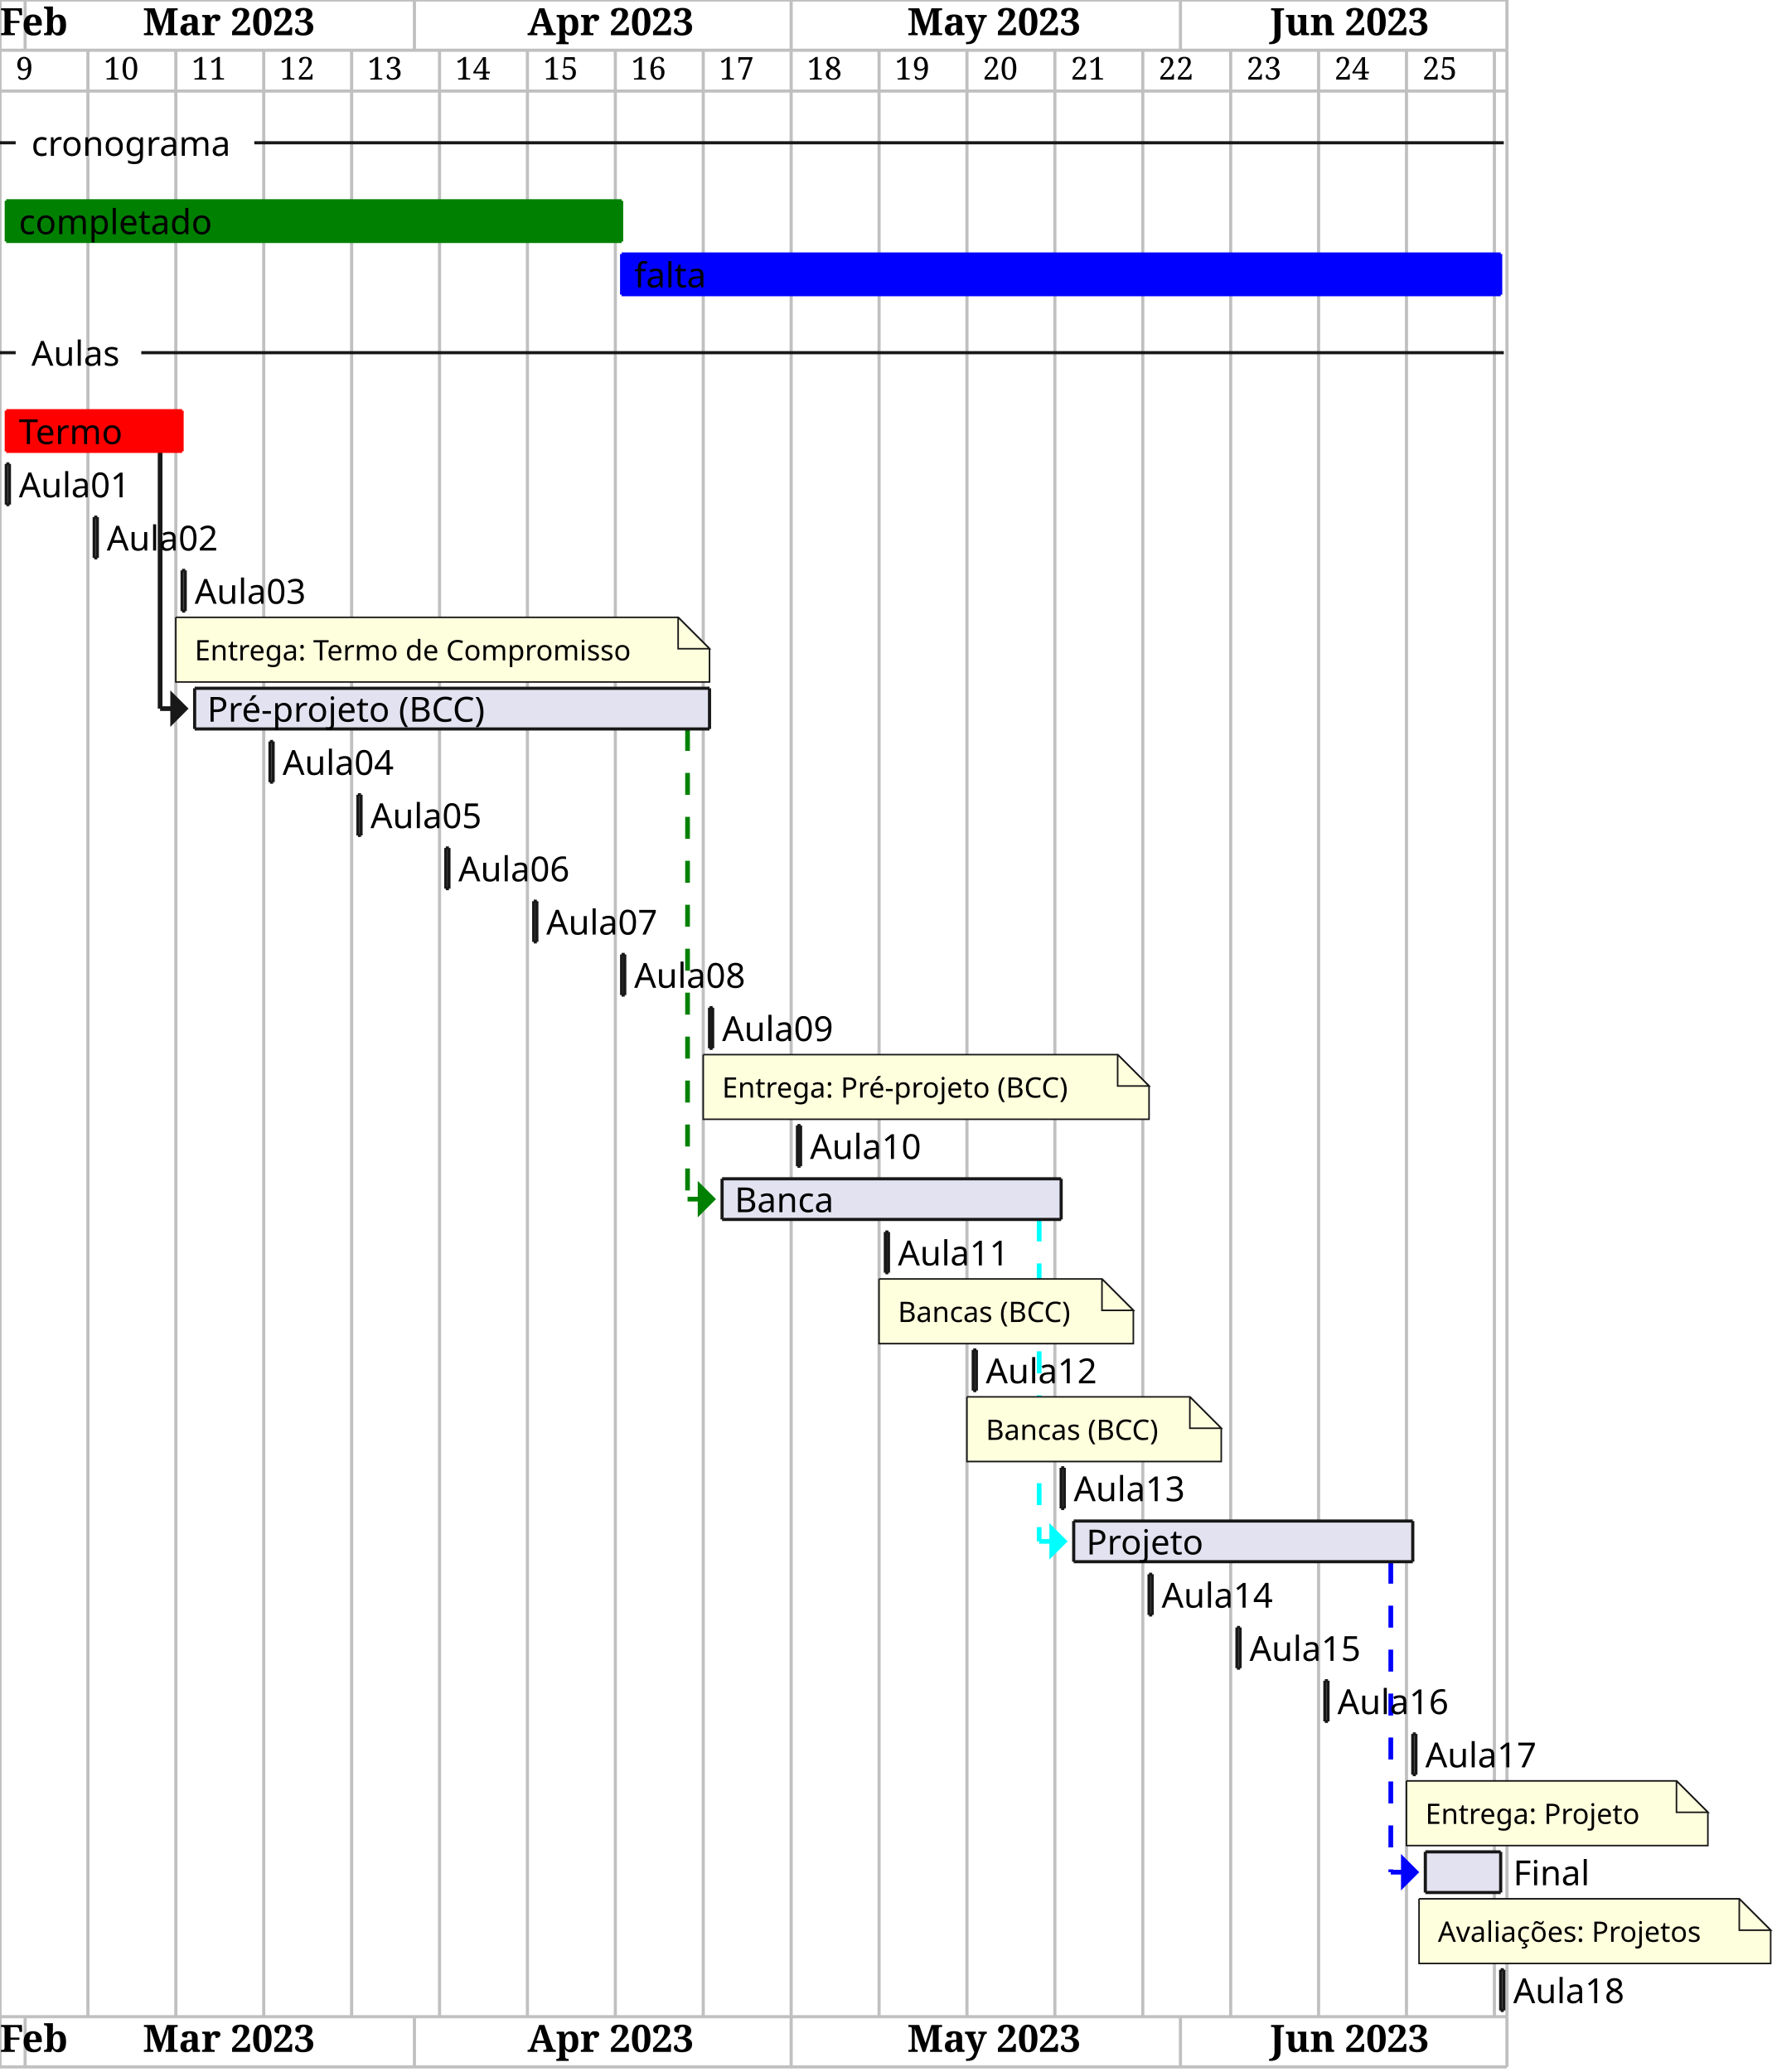
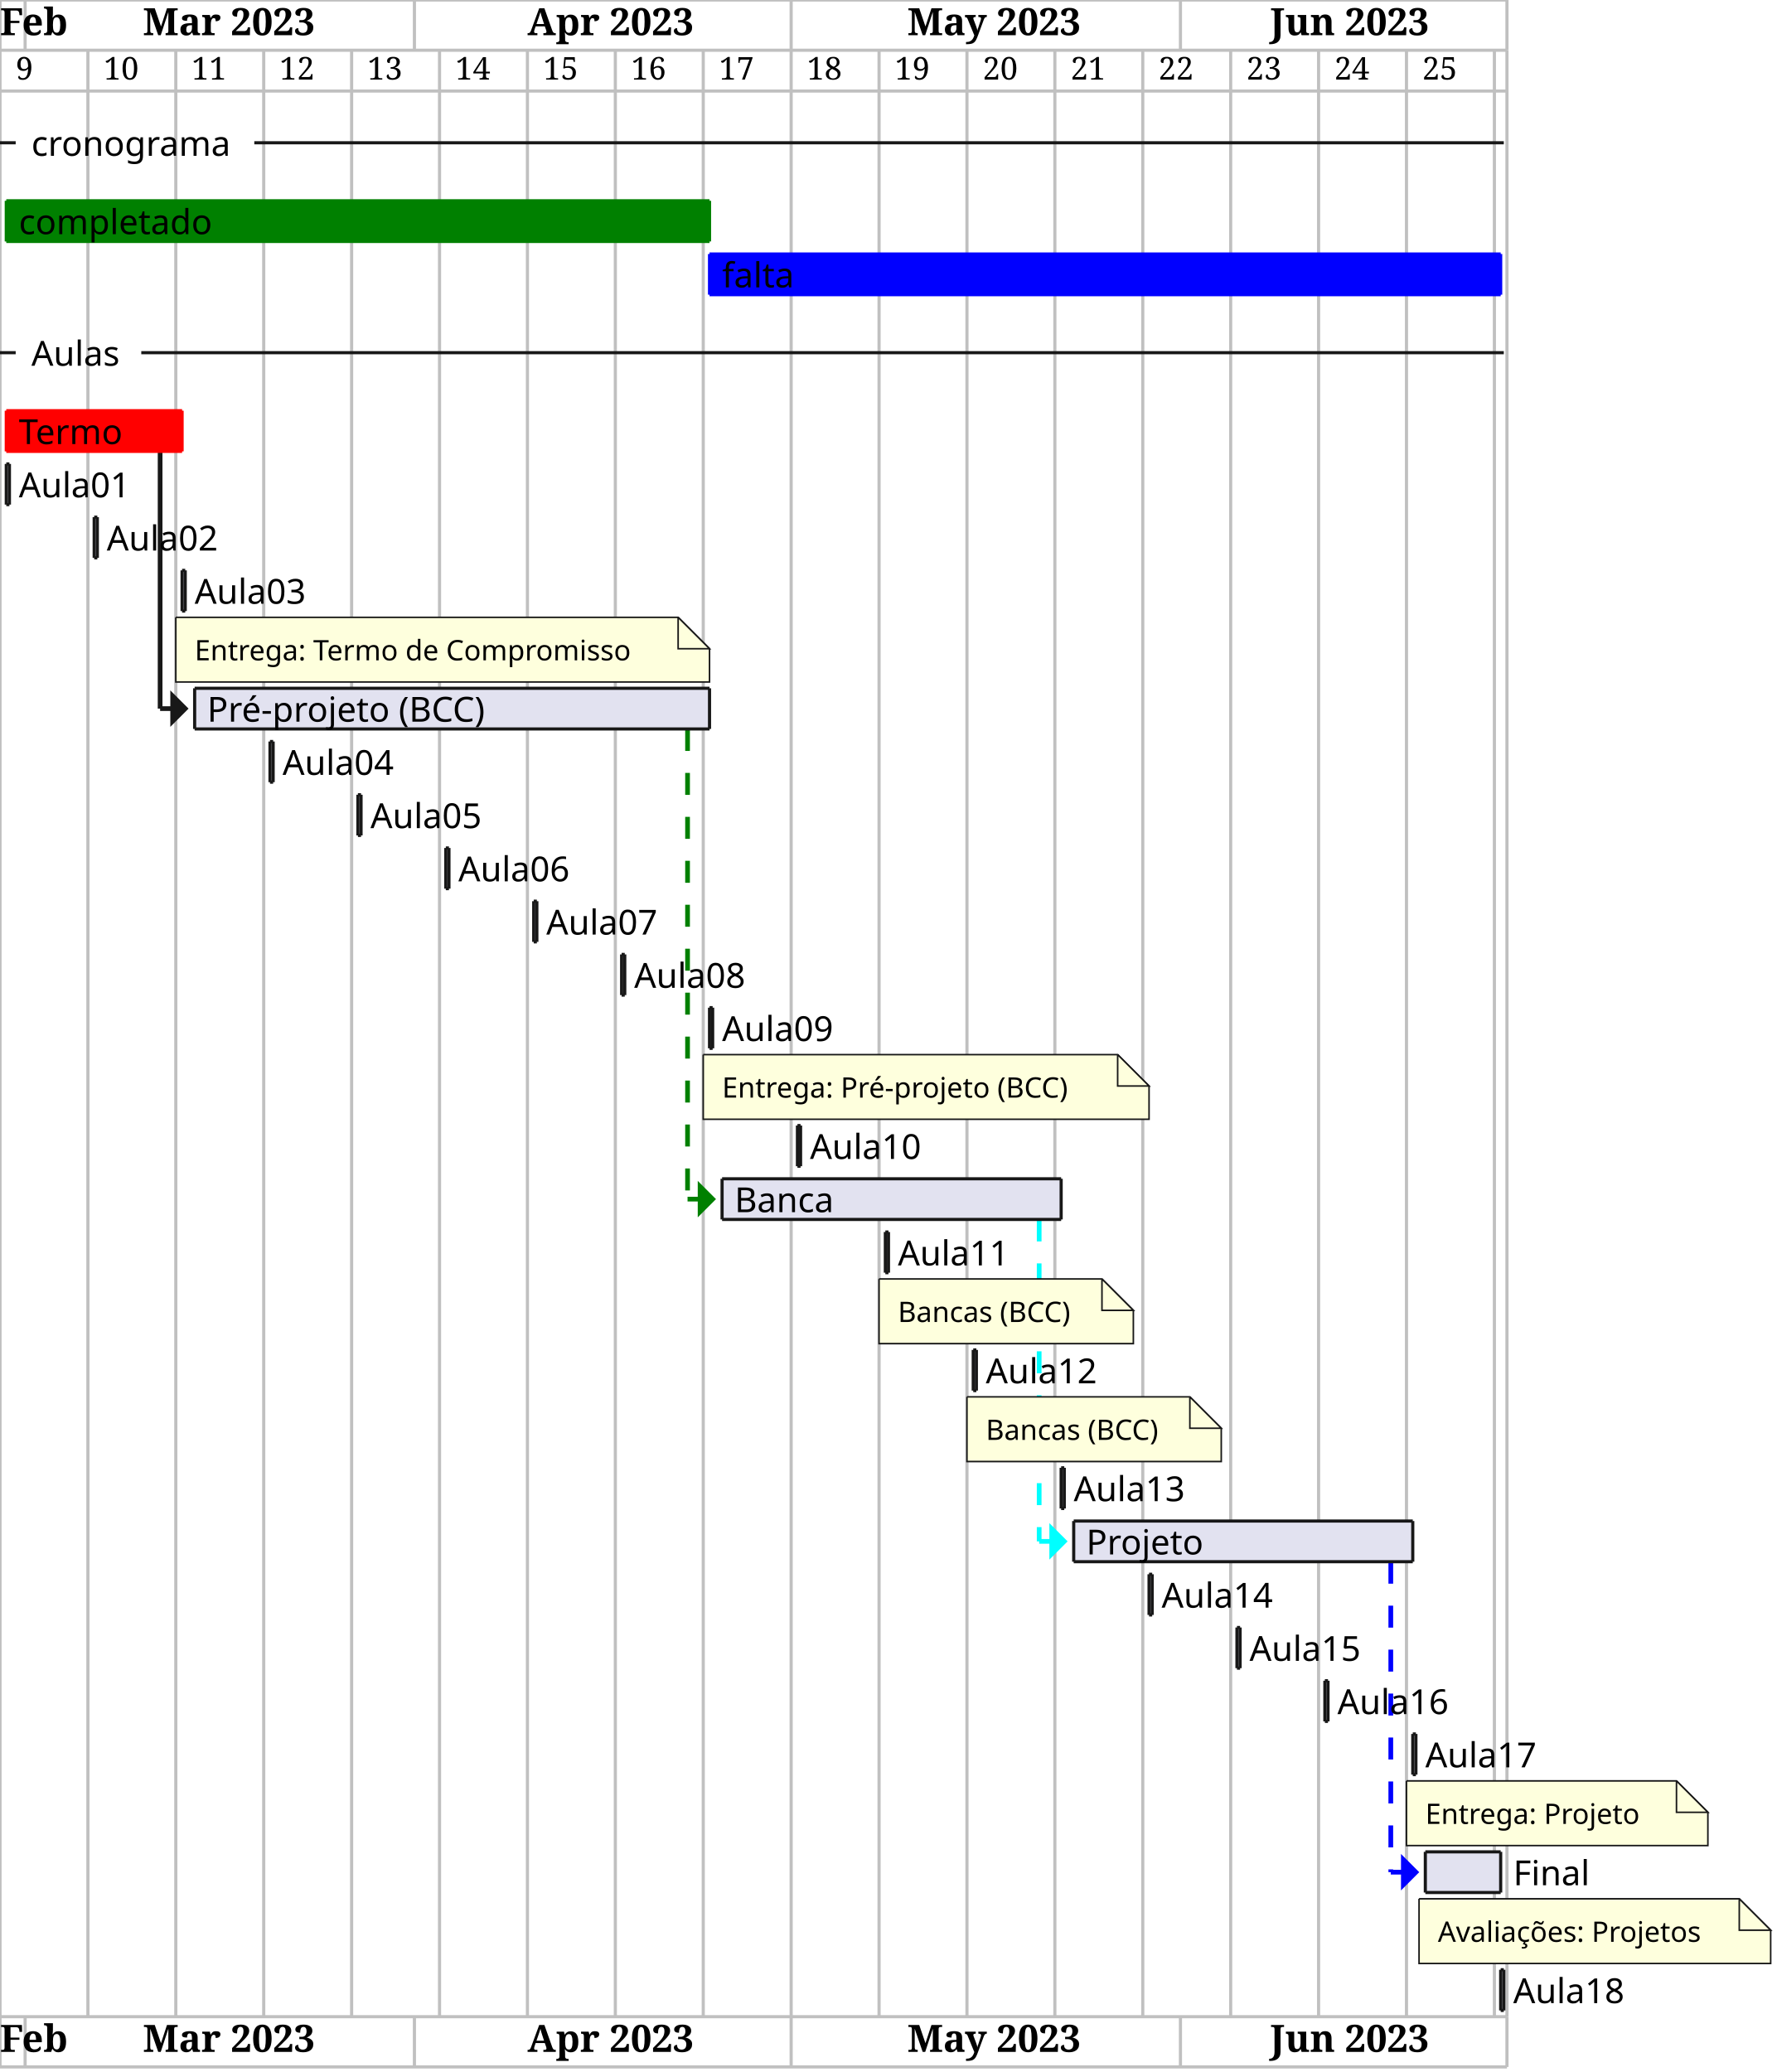
<svg xmlns="http://www.w3.org/2000/svg" contentStyleType="text/css" height="660px" preserveAspectRatio="none" style="width:566px;height:660px;background:#FFFFFF;" version="1.1" viewBox="0 0 566 660" width="566px" zoomAndPan="magnify">
  <defs />
  <g>
    <text fill="#000000" font-family="Serif" font-size="10" lengthAdjust="spacing" textLength="5" x="5" y="25.336">9</text>
    <text fill="#000000" font-family="Serif" font-size="10" lengthAdjust="spacing" textLength="10" x="33" y="25.336">10</text>
    <text fill="#000000" font-family="Serif" font-size="10" lengthAdjust="spacing" textLength="10" x="61" y="25.336">11</text>
    <text fill="#000000" font-family="Serif" font-size="10" lengthAdjust="spacing" textLength="10" x="89" y="25.336">12</text>
    <text fill="#000000" font-family="Serif" font-size="10" lengthAdjust="spacing" textLength="10" x="117" y="25.336">13</text>
    <text fill="#000000" font-family="Serif" font-size="10" lengthAdjust="spacing" textLength="10" x="145" y="25.336">14</text>
    <text fill="#000000" font-family="Serif" font-size="10" lengthAdjust="spacing" textLength="10" x="173" y="25.336">15</text>
    <text fill="#000000" font-family="Serif" font-size="10" lengthAdjust="spacing" textLength="10" x="201" y="25.336">16</text>
    <text fill="#000000" font-family="Serif" font-size="10" lengthAdjust="spacing" textLength="10" x="229" y="25.336">17</text>
    <text fill="#000000" font-family="Serif" font-size="10" lengthAdjust="spacing" textLength="10" x="257" y="25.336">18</text>
    <text fill="#000000" font-family="Serif" font-size="10" lengthAdjust="spacing" textLength="10" x="285" y="25.336">19</text>
    <text fill="#000000" font-family="Serif" font-size="10" lengthAdjust="spacing" textLength="10" x="313" y="25.336">20</text>
    <text fill="#000000" font-family="Serif" font-size="10" lengthAdjust="spacing" textLength="10" x="341" y="25.336">21</text>
    <text fill="#000000" font-family="Serif" font-size="10" lengthAdjust="spacing" textLength="10" x="369" y="25.336">22</text>
    <text fill="#000000" font-family="Serif" font-size="10" lengthAdjust="spacing" textLength="10" x="397" y="25.336">23</text>
    <text fill="#000000" font-family="Serif" font-size="10" lengthAdjust="spacing" textLength="10" x="425" y="25.336">24</text>
    <text fill="#000000" font-family="Serif" font-size="10" lengthAdjust="spacing" textLength="10" x="453" y="25.336">25</text>
    <line style="stroke:#C0C0C0;stroke-width:1.0;" x1="0" x2="0" y1="16" y2="642.385" />
    <line style="stroke:#C0C0C0;stroke-width:1.0;" x1="28" x2="28" y1="16" y2="642.385" />
    <line style="stroke:#C0C0C0;stroke-width:1.0;" x1="56" x2="56" y1="16" y2="642.385" />
    <line style="stroke:#C0C0C0;stroke-width:1.0;" x1="84" x2="84" y1="16" y2="642.385" />
    <line style="stroke:#C0C0C0;stroke-width:1.0;" x1="112" x2="112" y1="16" y2="642.385" />
    <line style="stroke:#C0C0C0;stroke-width:1.0;" x1="140" x2="140" y1="16" y2="642.385" />
    <line style="stroke:#C0C0C0;stroke-width:1.0;" x1="168" x2="168" y1="16" y2="642.385" />
    <line style="stroke:#C0C0C0;stroke-width:1.0;" x1="196" x2="196" y1="16" y2="642.385" />
    <line style="stroke:#C0C0C0;stroke-width:1.0;" x1="224" x2="224" y1="16" y2="642.385" />
    <line style="stroke:#C0C0C0;stroke-width:1.0;" x1="252" x2="252" y1="16" y2="642.385" />
    <line style="stroke:#C0C0C0;stroke-width:1.0;" x1="280" x2="280" y1="16" y2="642.385" />
    <line style="stroke:#C0C0C0;stroke-width:1.0;" x1="308" x2="308" y1="16" y2="642.385" />
    <line style="stroke:#C0C0C0;stroke-width:1.0;" x1="336" x2="336" y1="16" y2="642.385" />
    <line style="stroke:#C0C0C0;stroke-width:1.0;" x1="364" x2="364" y1="16" y2="642.385" />
    <line style="stroke:#C0C0C0;stroke-width:1.0;" x1="392" x2="392" y1="16" y2="642.385" />
    <line style="stroke:#C0C0C0;stroke-width:1.0;" x1="420" x2="420" y1="16" y2="642.385" />
    <line style="stroke:#C0C0C0;stroke-width:1.0;" x1="448" x2="448" y1="16" y2="642.385" />
    <line style="stroke:#C0C0C0;stroke-width:1.0;" x1="476" x2="476" y1="16" y2="642.385" />
    <line style="stroke:#C0C0C0;stroke-width:1.0;" x1="480" x2="480" y1="16" y2="642.385" />
    <line style="stroke:#C0C0C0;stroke-width:1.0;" x1="0" x2="0" y1="0" y2="16" />
    <line style="stroke:#C0C0C0;stroke-width:1.0;" x1="8" x2="8" y1="0" y2="16" />
    <text fill="#000000" font-family="Serif" font-size="12" font-weight="bold" lengthAdjust="spacing" textLength="19" x="0" y="11.203">Feb</text>
    <line style="stroke:#C0C0C0;stroke-width:1.0;" x1="132" x2="132" y1="0" y2="16" />
    <text fill="#000000" font-family="Serif" font-size="12" font-weight="bold" lengthAdjust="spacing" textLength="49" x="45.5" y="11.203">Mar 2023</text>
    <line style="stroke:#C0C0C0;stroke-width:1.0;" x1="252" x2="252" y1="0" y2="16" />
    <text fill="#000000" font-family="Serif" font-size="12" font-weight="bold" lengthAdjust="spacing" textLength="48" x="168" y="11.203">Apr 2023</text>
    <line style="stroke:#C0C0C0;stroke-width:1.0;" x1="376" x2="376" y1="0" y2="16" />
    <text fill="#000000" font-family="Serif" font-size="12" font-weight="bold" lengthAdjust="spacing" textLength="50" x="289" y="11.203">May 2023</text>
    <line style="stroke:#C0C0C0;stroke-width:1.0;" x1="480" x2="480" y1="0" y2="16" />
    <text fill="#000000" font-family="Serif" font-size="12" font-weight="bold" lengthAdjust="spacing" textLength="47" x="404.5" y="11.203">Jun 2023</text>
    <line style="stroke:#C0C0C0;stroke-width:1.0;" x1="0" x2="480" y1="0" y2="0" />
    <line style="stroke:#C0C0C0;stroke-width:1.0;" x1="0" x2="480" y1="16" y2="16" />
    <line style="stroke:#C0C0C0;stroke-width:1.0;" x1="0" x2="480" y1="29" y2="29" />
    <line style="stroke:#181818;stroke-width:1.5;" x1="51" x2="51" y1="143.775" y2="225.718" />
    <line style="stroke:#181818;stroke-width:1.5;" x1="51" x2="59" y1="225.718" y2="225.718" />
    <polygon fill="#181818" points="55,221.718,55,225.718,55,229.718,59,225.718" style="stroke:#181818;stroke-width:1.5;" />
    <line style="stroke:#008000;stroke-width:1.5;stroke-dasharray:7.0,7.0;" x1="219" x2="219" y1="232.195" y2="381.958" />
    <line style="stroke:#008000;stroke-width:1.5;stroke-dasharray:7.0,7.0;" x1="219" x2="227" y1="381.958" y2="381.958" />
    <polygon fill="#008000" points="223,377.958,223,381.958,223,385.958,227,381.958" style="stroke:#008000;stroke-width:1.5;" />
    <line style="stroke:#00FFFF;stroke-width:1.5;stroke-dasharray:7.0,7.0;" x1="331" x2="331" y1="388.435" y2="490.978" />
    <line style="stroke:#00FFFF;stroke-width:1.5;stroke-dasharray:7.0,7.0;" x1="331" x2="339" y1="490.978" y2="490.978" />
    <polygon fill="#00FFFF" points="335,486.978,335,490.978,335,494.978,339,490.978" style="stroke:#00FFFF;stroke-width:1.5;" />
    <line style="stroke:#0000FF;stroke-width:1.5;stroke-dasharray:7.0,7.0;" x1="443" x2="443" y1="497.455" y2="596.352" />
    <line style="stroke:#0000FF;stroke-width:1.5;stroke-dasharray:7.0,7.0;" x1="443" x2="451" y1="596.352" y2="596.352" />
    <polygon fill="#0000FF" points="447,592.352,447,596.352,447,600.352,451,596.352" style="stroke:#0000FF;stroke-width:1.5;" />
    <line style="stroke:#181818;stroke-width:1.0;" x1="0" x2="5" y1="45.477" y2="45.477" />
    <line style="stroke:#181818;stroke-width:1.0;" x1="81" x2="479" y1="45.477" y2="45.477" />
-     <rect fill="#008000" height="12.955" style="stroke:none;stroke-width:1.0;" width="196" x="2" y="63.955" />
-     <line style="stroke:#008000;stroke-width:1.0;" x1="2" x2="198" y1="63.955" y2="63.955" />
-     <line style="stroke:#008000;stroke-width:1.0;" x1="2" x2="198" y1="76.91" y2="76.91" />
+     <rect fill="#008000" height="12.955" style="stroke:none;stroke-width:1.0;" width="224" x="2" y="63.955" />
+     <line style="stroke:#008000;stroke-width:1.0;" x1="2" x2="226" y1="63.955" y2="63.955" />
+     <line style="stroke:#008000;stroke-width:1.0;" x1="2" x2="226" y1="76.91" y2="76.91" />
    <line style="stroke:#008000;stroke-width:1.0;" x1="2" x2="2" y1="63.955" y2="76.91" />
-     <line style="stroke:#008000;stroke-width:1.0;" x1="198" x2="198" y1="63.955" y2="76.91" />
-     <rect fill="#0000FF" height="12.955" style="stroke:none;stroke-width:1.0;" width="280" x="198" y="80.91" />
-     <line style="stroke:#0000FF;stroke-width:1.0;" x1="198" x2="478" y1="80.91" y2="80.91" />
-     <line style="stroke:#0000FF;stroke-width:1.0;" x1="198" x2="478" y1="93.865" y2="93.865" />
-     <line style="stroke:#0000FF;stroke-width:1.0;" x1="198" x2="198" y1="80.91" y2="93.865" />
+     <line style="stroke:#008000;stroke-width:1.0;" x1="226" x2="226" y1="63.955" y2="76.91" />
+     <rect fill="#0000FF" height="12.955" style="stroke:none;stroke-width:1.0;" width="252" x="226" y="80.91" />
+     <line style="stroke:#0000FF;stroke-width:1.0;" x1="226" x2="478" y1="80.91" y2="80.91" />
+     <line style="stroke:#0000FF;stroke-width:1.0;" x1="226" x2="478" y1="93.865" y2="93.865" />
+     <line style="stroke:#0000FF;stroke-width:1.0;" x1="226" x2="226" y1="80.91" y2="93.865" />
    <line style="stroke:#0000FF;stroke-width:1.0;" x1="478" x2="478" y1="80.91" y2="93.865" />
    <line style="stroke:#181818;stroke-width:1.0;" x1="0" x2="5" y1="112.343" y2="112.343" />
    <line style="stroke:#181818;stroke-width:1.0;" x1="45" x2="479" y1="112.343" y2="112.343" />
    <rect fill="#FF0000" height="12.955" style="stroke:none;stroke-width:1.0;" width="56" x="2" y="130.82" />
    <line style="stroke:#FF0000;stroke-width:1.0;" x1="2" x2="58" y1="130.82" y2="130.82" />
    <line style="stroke:#FF0000;stroke-width:1.0;" x1="2" x2="58" y1="143.775" y2="143.775" />
    <line style="stroke:#FF0000;stroke-width:1.0;" x1="2" x2="2" y1="130.82" y2="143.775" />
    <line style="stroke:#FF0000;stroke-width:1.0;" x1="58" x2="58" y1="130.82" y2="143.775" />
    <rect fill="#E2E2F0" height="12.955" style="stroke:none;stroke-width:1.0;" width="1" x="2" y="147.775" />
    <line style="stroke:#181818;stroke-width:1.0;" x1="2" x2="3" y1="147.775" y2="147.775" />
    <line style="stroke:#181818;stroke-width:1.0;" x1="2" x2="3" y1="160.731" y2="160.731" />
    <line style="stroke:#181818;stroke-width:1.0;" x1="2" x2="2" y1="147.775" y2="160.731" />
    <line style="stroke:#181818;stroke-width:1.0;" x1="3" x2="3" y1="147.775" y2="160.731" />
    <rect fill="#E2E2F0" height="12.955" style="stroke:none;stroke-width:1.0;" width="1" x="30" y="164.731" />
    <line style="stroke:#181818;stroke-width:1.0;" x1="30" x2="31" y1="164.731" y2="164.731" />
    <line style="stroke:#181818;stroke-width:1.0;" x1="30" x2="31" y1="177.685" y2="177.685" />
    <line style="stroke:#181818;stroke-width:1.0;" x1="30" x2="30" y1="164.731" y2="177.685" />
    <line style="stroke:#181818;stroke-width:1.0;" x1="31" x2="31" y1="164.731" y2="177.685" />
    <path d="M56,196.641 L56,217.24 L226,217.24 L226,206.641 L216,196.641 L56,196.641 " fill="#FEFFDD" style="stroke:#181818;stroke-width:0.5;" />
    <path d="M216,196.641 L216,206.641 L226,206.641 L216,196.641 " fill="#FEFFDD" style="stroke:#181818;stroke-width:0.5;" />
    <text fill="#000000" font-family="sans-serif" font-size="9" lengthAdjust="spacing" textLength="149" x="62" y="210.342">Entrega: Termo de Compromisso</text>
    <rect fill="#E2E2F0" height="12.955" style="stroke:none;stroke-width:1.0;" width="1" x="58" y="181.685" />
    <line style="stroke:#181818;stroke-width:1.0;" x1="58" x2="59" y1="181.685" y2="181.685" />
    <line style="stroke:#181818;stroke-width:1.0;" x1="58" x2="59" y1="194.641" y2="194.641" />
    <line style="stroke:#181818;stroke-width:1.0;" x1="58" x2="58" y1="181.685" y2="194.641" />
    <line style="stroke:#181818;stroke-width:1.0;" x1="59" x2="59" y1="181.685" y2="194.641" />
    <rect fill="#E2E2F0" height="12.955" style="stroke:none;stroke-width:1.0;" width="164" x="62" y="219.24" />
    <line style="stroke:#181818;stroke-width:1.0;" x1="62" x2="226" y1="219.24" y2="219.24" />
    <line style="stroke:#181818;stroke-width:1.0;" x1="62" x2="226" y1="232.195" y2="232.195" />
    <line style="stroke:#181818;stroke-width:1.0;" x1="62" x2="62" y1="219.24" y2="232.195" />
    <line style="stroke:#181818;stroke-width:1.0;" x1="226" x2="226" y1="219.24" y2="232.195" />
    <rect fill="#E2E2F0" height="12.955" style="stroke:none;stroke-width:1.0;" width="1" x="86" y="236.195" />
    <line style="stroke:#181818;stroke-width:1.0;" x1="86" x2="87" y1="236.195" y2="236.195" />
    <line style="stroke:#181818;stroke-width:1.0;" x1="86" x2="87" y1="249.15" y2="249.15" />
    <line style="stroke:#181818;stroke-width:1.0;" x1="86" x2="86" y1="236.195" y2="249.15" />
    <line style="stroke:#181818;stroke-width:1.0;" x1="87" x2="87" y1="236.195" y2="249.15" />
    <rect fill="#E2E2F0" height="12.955" style="stroke:none;stroke-width:1.0;" width="1" x="114" y="253.15" />
    <line style="stroke:#181818;stroke-width:1.0;" x1="114" x2="115" y1="253.15" y2="253.15" />
    <line style="stroke:#181818;stroke-width:1.0;" x1="114" x2="115" y1="266.106" y2="266.106" />
    <line style="stroke:#181818;stroke-width:1.0;" x1="114" x2="114" y1="253.15" y2="266.106" />
    <line style="stroke:#181818;stroke-width:1.0;" x1="115" x2="115" y1="253.15" y2="266.106" />
    <rect fill="#E2E2F0" height="12.955" style="stroke:none;stroke-width:1.0;" width="1" x="142" y="270.106" />
    <line style="stroke:#181818;stroke-width:1.0;" x1="142" x2="143" y1="270.106" y2="270.106" />
    <line style="stroke:#181818;stroke-width:1.0;" x1="142" x2="143" y1="283.06" y2="283.06" />
    <line style="stroke:#181818;stroke-width:1.0;" x1="142" x2="142" y1="270.106" y2="283.06" />
    <line style="stroke:#181818;stroke-width:1.0;" x1="143" x2="143" y1="270.106" y2="283.06" />
    <rect fill="#E2E2F0" height="12.955" style="stroke:none;stroke-width:1.0;" width="1" x="170" y="287.06" />
    <line style="stroke:#181818;stroke-width:1.0;" x1="170" x2="171" y1="287.06" y2="287.06" />
    <line style="stroke:#181818;stroke-width:1.0;" x1="170" x2="171" y1="300.016" y2="300.016" />
    <line style="stroke:#181818;stroke-width:1.0;" x1="170" x2="170" y1="287.06" y2="300.016" />
    <line style="stroke:#181818;stroke-width:1.0;" x1="171" x2="171" y1="287.06" y2="300.016" />
    <rect fill="#E2E2F0" height="12.955" style="stroke:none;stroke-width:1.0;" width="1" x="198" y="304.016" />
    <line style="stroke:#181818;stroke-width:1.0;" x1="198" x2="199" y1="304.016" y2="304.016" />
    <line style="stroke:#181818;stroke-width:1.0;" x1="198" x2="199" y1="316.971" y2="316.971" />
    <line style="stroke:#181818;stroke-width:1.0;" x1="198" x2="198" y1="304.016" y2="316.971" />
    <line style="stroke:#181818;stroke-width:1.0;" x1="199" x2="199" y1="304.016" y2="316.971" />
    <path d="M224,335.926 L224,356.525 L366,356.525 L366,345.926 L356,335.926 L224,335.926 " fill="#FEFFDD" style="stroke:#181818;stroke-width:0.5;" />
    <path d="M356,335.926 L356,345.926 L366,345.926 L356,335.926 " fill="#FEFFDD" style="stroke:#181818;stroke-width:0.5;" />
    <text fill="#000000" font-family="sans-serif" font-size="9" lengthAdjust="spacing" textLength="118" x="230" y="349.627">Entrega: Pré-projeto (BCC)</text>
    <rect fill="#E2E2F0" height="12.955" style="stroke:none;stroke-width:1.0;" width="1" x="226" y="320.971" />
    <line style="stroke:#181818;stroke-width:1.0;" x1="226" x2="227" y1="320.971" y2="320.971" />
    <line style="stroke:#181818;stroke-width:1.0;" x1="226" x2="227" y1="333.926" y2="333.926" />
    <line style="stroke:#181818;stroke-width:1.0;" x1="226" x2="226" y1="320.971" y2="333.926" />
    <line style="stroke:#181818;stroke-width:1.0;" x1="227" x2="227" y1="320.971" y2="333.926" />
    <rect fill="#E2E2F0" height="12.955" style="stroke:none;stroke-width:1.0;" width="1" x="254" y="358.525" />
    <line style="stroke:#181818;stroke-width:1.0;" x1="254" x2="255" y1="358.525" y2="358.525" />
    <line style="stroke:#181818;stroke-width:1.0;" x1="254" x2="255" y1="371.481" y2="371.481" />
    <line style="stroke:#181818;stroke-width:1.0;" x1="254" x2="254" y1="358.525" y2="371.481" />
    <line style="stroke:#181818;stroke-width:1.0;" x1="255" x2="255" y1="358.525" y2="371.481" />
    <rect fill="#E2E2F0" height="12.955" style="stroke:none;stroke-width:1.0;" width="108" x="230" y="375.481" />
    <line style="stroke:#181818;stroke-width:1.0;" x1="230" x2="338" y1="375.481" y2="375.481" />
    <line style="stroke:#181818;stroke-width:1.0;" x1="230" x2="338" y1="388.435" y2="388.435" />
    <line style="stroke:#181818;stroke-width:1.0;" x1="230" x2="230" y1="375.481" y2="388.435" />
    <line style="stroke:#181818;stroke-width:1.0;" x1="338" x2="338" y1="375.481" y2="388.435" />
    <path d="M280,407.391 L280,427.99 L361,427.99 L361,417.391 L351,407.391 L280,407.391 " fill="#FEFFDD" style="stroke:#181818;stroke-width:0.5;" />
    <path d="M351,407.391 L351,417.391 L361,417.391 L351,407.391 " fill="#FEFFDD" style="stroke:#181818;stroke-width:0.5;" />
    <text fill="#000000" font-family="sans-serif" font-size="9" lengthAdjust="spacing" textLength="57" x="286" y="421.092">Bancas (BCC)</text>
    <rect fill="#E2E2F0" height="12.955" style="stroke:none;stroke-width:1.0;" width="1" x="282" y="392.435" />
    <line style="stroke:#181818;stroke-width:1.0;" x1="282" x2="283" y1="392.435" y2="392.435" />
    <line style="stroke:#181818;stroke-width:1.0;" x1="282" x2="283" y1="405.391" y2="405.391" />
    <line style="stroke:#181818;stroke-width:1.0;" x1="282" x2="282" y1="392.435" y2="405.391" />
    <line style="stroke:#181818;stroke-width:1.0;" x1="283" x2="283" y1="392.435" y2="405.391" />
    <path d="M308,444.945 L308,465.545 L389,465.545 L389,454.945 L379,444.945 L308,444.945 " fill="#FEFFDD" style="stroke:#181818;stroke-width:0.5;" />
    <path d="M379,444.945 L379,454.945 L389,454.945 L379,444.945 " fill="#FEFFDD" style="stroke:#181818;stroke-width:0.5;" />
    <text fill="#000000" font-family="sans-serif" font-size="9" lengthAdjust="spacing" textLength="57" x="314" y="458.647">Bancas (BCC)</text>
    <rect fill="#E2E2F0" height="12.955" style="stroke:none;stroke-width:1.0;" width="1" x="310" y="429.99" />
    <line style="stroke:#181818;stroke-width:1.0;" x1="310" x2="311" y1="429.99" y2="429.99" />
    <line style="stroke:#181818;stroke-width:1.0;" x1="310" x2="311" y1="442.945" y2="442.945" />
    <line style="stroke:#181818;stroke-width:1.0;" x1="310" x2="310" y1="429.99" y2="442.945" />
    <line style="stroke:#181818;stroke-width:1.0;" x1="311" x2="311" y1="429.99" y2="442.945" />
    <rect fill="#E2E2F0" height="12.955" style="stroke:none;stroke-width:1.0;" width="1" x="338" y="467.545" />
    <line style="stroke:#181818;stroke-width:1.0;" x1="338" x2="339" y1="467.545" y2="467.545" />
    <line style="stroke:#181818;stroke-width:1.0;" x1="338" x2="339" y1="480.5" y2="480.5" />
    <line style="stroke:#181818;stroke-width:1.0;" x1="338" x2="338" y1="467.545" y2="480.5" />
    <line style="stroke:#181818;stroke-width:1.0;" x1="339" x2="339" y1="467.545" y2="480.5" />
    <rect fill="#E2E2F0" height="12.955" style="stroke:none;stroke-width:1.0;" width="108" x="342" y="484.5" />
    <line style="stroke:#181818;stroke-width:1.0;" x1="342" x2="450" y1="484.5" y2="484.5" />
    <line style="stroke:#181818;stroke-width:1.0;" x1="342" x2="450" y1="497.455" y2="497.455" />
    <line style="stroke:#181818;stroke-width:1.0;" x1="342" x2="342" y1="484.5" y2="497.455" />
    <line style="stroke:#181818;stroke-width:1.0;" x1="450" x2="450" y1="484.5" y2="497.455" />
    <rect fill="#E2E2F0" height="12.955" style="stroke:none;stroke-width:1.0;" width="1" x="366" y="501.455" />
    <line style="stroke:#181818;stroke-width:1.0;" x1="366" x2="367" y1="501.455" y2="501.455" />
    <line style="stroke:#181818;stroke-width:1.0;" x1="366" x2="367" y1="514.41" y2="514.41" />
    <line style="stroke:#181818;stroke-width:1.0;" x1="366" x2="366" y1="501.455" y2="514.41" />
    <line style="stroke:#181818;stroke-width:1.0;" x1="367" x2="367" y1="501.455" y2="514.41" />
    <rect fill="#E2E2F0" height="12.955" style="stroke:none;stroke-width:1.0;" width="1" x="394" y="518.41" />
    <line style="stroke:#181818;stroke-width:1.0;" x1="394" x2="395" y1="518.41" y2="518.41" />
    <line style="stroke:#181818;stroke-width:1.0;" x1="394" x2="395" y1="531.365" y2="531.365" />
    <line style="stroke:#181818;stroke-width:1.0;" x1="394" x2="394" y1="518.41" y2="531.365" />
    <line style="stroke:#181818;stroke-width:1.0;" x1="395" x2="395" y1="518.41" y2="531.365" />
    <rect fill="#E2E2F0" height="12.955" style="stroke:none;stroke-width:1.0;" width="1" x="422" y="535.365" />
    <line style="stroke:#181818;stroke-width:1.0;" x1="422" x2="423" y1="535.365" y2="535.365" />
    <line style="stroke:#181818;stroke-width:1.0;" x1="422" x2="423" y1="548.32" y2="548.32" />
    <line style="stroke:#181818;stroke-width:1.0;" x1="422" x2="422" y1="535.365" y2="548.32" />
    <line style="stroke:#181818;stroke-width:1.0;" x1="423" x2="423" y1="535.365" y2="548.32" />
    <path d="M448,567.275 L448,587.875 L544,587.875 L544,577.275 L534,567.275 L448,567.275 " fill="#FEFFDD" style="stroke:#181818;stroke-width:0.5;" />
    <path d="M534,567.275 L534,577.275 L544,577.275 L534,567.275 " fill="#FEFFDD" style="stroke:#181818;stroke-width:0.5;" />
    <text fill="#000000" font-family="sans-serif" font-size="9" lengthAdjust="spacing" textLength="72" x="454" y="580.977">Entrega: Projeto</text>
    <rect fill="#E2E2F0" height="12.955" style="stroke:none;stroke-width:1.0;" width="1" x="450" y="552.32" />
    <line style="stroke:#181818;stroke-width:1.0;" x1="450" x2="451" y1="552.32" y2="552.32" />
    <line style="stroke:#181818;stroke-width:1.0;" x1="450" x2="451" y1="565.275" y2="565.275" />
    <line style="stroke:#181818;stroke-width:1.0;" x1="450" x2="450" y1="552.32" y2="565.275" />
    <line style="stroke:#181818;stroke-width:1.0;" x1="451" x2="451" y1="552.32" y2="565.275" />
    <path d="M452,604.83 L452,625.43 L564,625.43 L564,614.83 L554,604.83 L452,604.83 " fill="#FEFFDD" style="stroke:#181818;stroke-width:0.5;" />
    <path d="M554,604.83 L554,614.83 L564,614.83 L554,604.83 " fill="#FEFFDD" style="stroke:#181818;stroke-width:0.5;" />
    <text fill="#000000" font-family="sans-serif" font-size="9" lengthAdjust="spacing" textLength="91" x="458" y="618.531">Avaliações: Projetos</text>
    <rect fill="#E2E2F0" height="12.955" style="stroke:none;stroke-width:1.0;" width="24" x="454" y="589.875" />
    <line style="stroke:#181818;stroke-width:1.0;" x1="454" x2="478" y1="589.875" y2="589.875" />
    <line style="stroke:#181818;stroke-width:1.0;" x1="454" x2="478" y1="602.83" y2="602.83" />
    <line style="stroke:#181818;stroke-width:1.0;" x1="454" x2="454" y1="589.875" y2="602.83" />
    <line style="stroke:#181818;stroke-width:1.0;" x1="478" x2="478" y1="589.875" y2="602.83" />
    <rect fill="#E2E2F0" height="12.955" style="stroke:none;stroke-width:1.0;" width="1" x="478" y="627.43" />
    <line style="stroke:#181818;stroke-width:1.0;" x1="478" x2="479" y1="627.43" y2="627.43" />
    <line style="stroke:#181818;stroke-width:1.0;" x1="478" x2="479" y1="640.385" y2="640.385" />
    <line style="stroke:#181818;stroke-width:1.0;" x1="478" x2="478" y1="627.43" y2="640.385" />
    <line style="stroke:#181818;stroke-width:1.0;" x1="479" x2="479" y1="627.43" y2="640.385" />
    <text fill="#000000" font-family="sans-serif" font-size="11" lengthAdjust="spacing" textLength="66" x="10" y="49.635">cronograma</text>
    <text fill="#000000" font-family="sans-serif" font-size="11" lengthAdjust="spacing" textLength="63" x="6" y="74.59">completado</text>
-     <text fill="#000000" font-family="sans-serif" font-size="11" lengthAdjust="spacing" textLength="23" x="202" y="91.545">falta</text>
+     <text fill="#000000" font-family="sans-serif" font-size="11" lengthAdjust="spacing" textLength="23" x="230" y="91.545">falta</text>
    <text fill="#000000" font-family="sans-serif" font-size="11" lengthAdjust="spacing" textLength="30" x="10" y="116.5">Aulas</text>
    <text fill="#000000" font-family="sans-serif" font-size="11" lengthAdjust="spacing" textLength="35" x="6" y="141.455">Termo</text>
    <text fill="#000000" font-family="sans-serif" font-size="11" lengthAdjust="spacing" textLength="38" x="6" y="158.41">Aula01</text>
    <text fill="#000000" font-family="sans-serif" font-size="11" lengthAdjust="spacing" textLength="38" x="34" y="175.365">Aula02</text>
    <text fill="#000000" font-family="sans-serif" font-size="11" lengthAdjust="spacing" textLength="38" x="62" y="192.32">Aula03</text>
    <text fill="#000000" font-family="sans-serif" font-size="11" lengthAdjust="spacing" textLength="95" x="66" y="229.875">Pré-projeto (BCC)</text>
    <text fill="#000000" font-family="sans-serif" font-size="11" lengthAdjust="spacing" textLength="38" x="90" y="246.83">Aula04</text>
    <text fill="#000000" font-family="sans-serif" font-size="11" lengthAdjust="spacing" textLength="38" x="118" y="263.785">Aula05</text>
    <text fill="#000000" font-family="sans-serif" font-size="11" lengthAdjust="spacing" textLength="38" x="146" y="280.74">Aula06</text>
    <text fill="#000000" font-family="sans-serif" font-size="11" lengthAdjust="spacing" textLength="38" x="174" y="297.695">Aula07</text>
    <text fill="#000000" font-family="sans-serif" font-size="11" lengthAdjust="spacing" textLength="38" x="202" y="314.65">Aula08</text>
    <text fill="#000000" font-family="sans-serif" font-size="11" lengthAdjust="spacing" textLength="38" x="230" y="331.606">Aula09</text>
    <text fill="#000000" font-family="sans-serif" font-size="11" lengthAdjust="spacing" textLength="38" x="258" y="369.16">Aula10</text>
    <text fill="#000000" font-family="sans-serif" font-size="11" lengthAdjust="spacing" textLength="31" x="234" y="386.115">Banca</text>
    <text fill="#000000" font-family="sans-serif" font-size="11" lengthAdjust="spacing" textLength="38" x="286" y="403.07">Aula11</text>
    <text fill="#000000" font-family="sans-serif" font-size="11" lengthAdjust="spacing" textLength="38" x="314" y="440.625">Aula12</text>
    <text fill="#000000" font-family="sans-serif" font-size="11" lengthAdjust="spacing" textLength="38" x="342" y="478.18">Aula13</text>
    <text fill="#000000" font-family="sans-serif" font-size="11" lengthAdjust="spacing" textLength="38" x="346" y="495.135">Projeto</text>
    <text fill="#000000" font-family="sans-serif" font-size="11" lengthAdjust="spacing" textLength="38" x="370" y="512.09">Aula14</text>
    <text fill="#000000" font-family="sans-serif" font-size="11" lengthAdjust="spacing" textLength="38" x="398" y="529.045">Aula15</text>
    <text fill="#000000" font-family="sans-serif" font-size="11" lengthAdjust="spacing" textLength="38" x="426" y="546">Aula16</text>
    <text fill="#000000" font-family="sans-serif" font-size="11" lengthAdjust="spacing" textLength="38" x="454" y="562.955">Aula17</text>
    <text fill="#000000" font-family="sans-serif" font-size="11" lengthAdjust="spacing" textLength="25" x="482" y="600.51">Final</text>
    <text fill="#000000" font-family="sans-serif" font-size="11" lengthAdjust="spacing" textLength="38" x="482" y="638.064">Aula18</text>
    <line style="stroke:#C0C0C0;stroke-width:1.0;" x1="0" x2="480" y1="642.385" y2="642.385" />
    <line style="stroke:#C0C0C0;stroke-width:1.0;" x1="0" x2="0" y1="642.385" y2="658.385" />
    <line style="stroke:#C0C0C0;stroke-width:1.0;" x1="8" x2="8" y1="642.385" y2="658.385" />
    <text fill="#000000" font-family="Serif" font-size="12" font-weight="bold" lengthAdjust="spacing" textLength="19" x="0" y="653.588">Feb</text>
    <line style="stroke:#C0C0C0;stroke-width:1.0;" x1="132" x2="132" y1="642.385" y2="658.385" />
    <text fill="#000000" font-family="Serif" font-size="12" font-weight="bold" lengthAdjust="spacing" textLength="49" x="45.5" y="653.588">Mar 2023</text>
    <line style="stroke:#C0C0C0;stroke-width:1.0;" x1="252" x2="252" y1="642.385" y2="658.385" />
    <text fill="#000000" font-family="Serif" font-size="12" font-weight="bold" lengthAdjust="spacing" textLength="48" x="168" y="653.588">Apr 2023</text>
    <line style="stroke:#C0C0C0;stroke-width:1.0;" x1="376" x2="376" y1="642.385" y2="658.385" />
    <text fill="#000000" font-family="Serif" font-size="12" font-weight="bold" lengthAdjust="spacing" textLength="50" x="289" y="653.588">May 2023</text>
    <line style="stroke:#C0C0C0;stroke-width:1.0;" x1="480" x2="480" y1="642.385" y2="658.385" />
    <text fill="#000000" font-family="Serif" font-size="12" font-weight="bold" lengthAdjust="spacing" textLength="47" x="404.5" y="653.588">Jun 2023</text>
    <line style="stroke:#C0C0C0;stroke-width:1.0;" x1="0" x2="480" y1="658.385" y2="658.385" />
  </g>
</svg>
